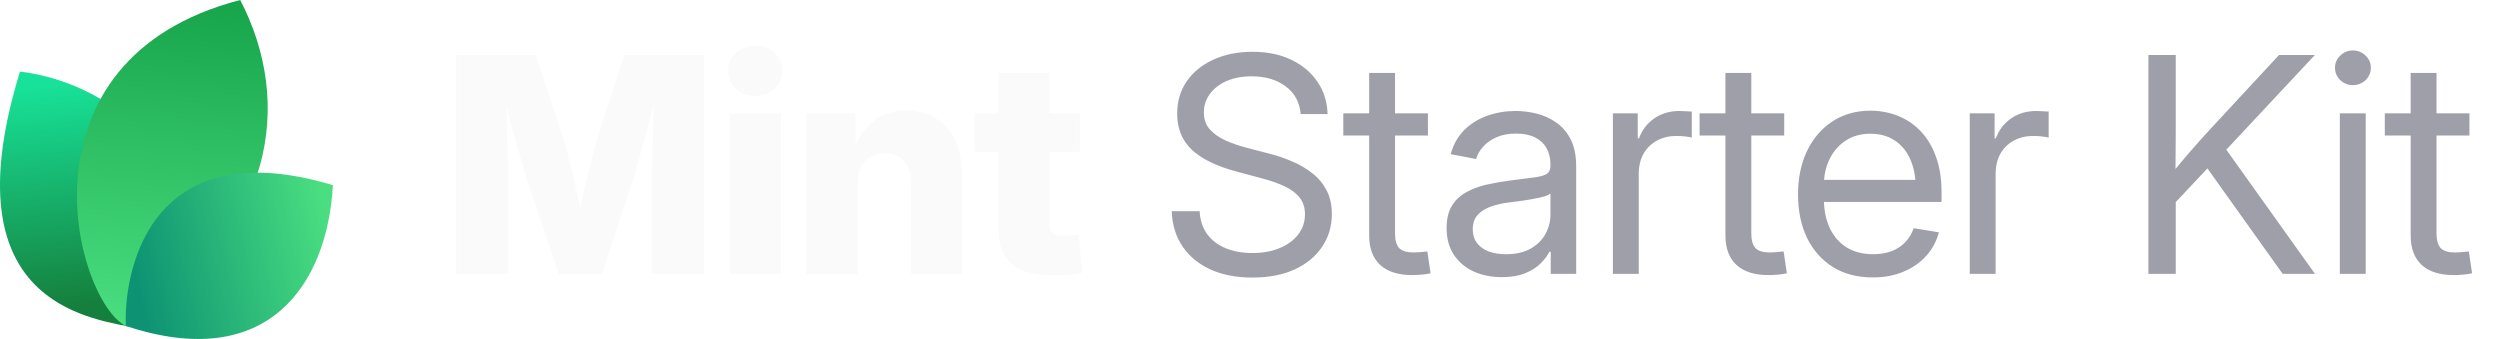
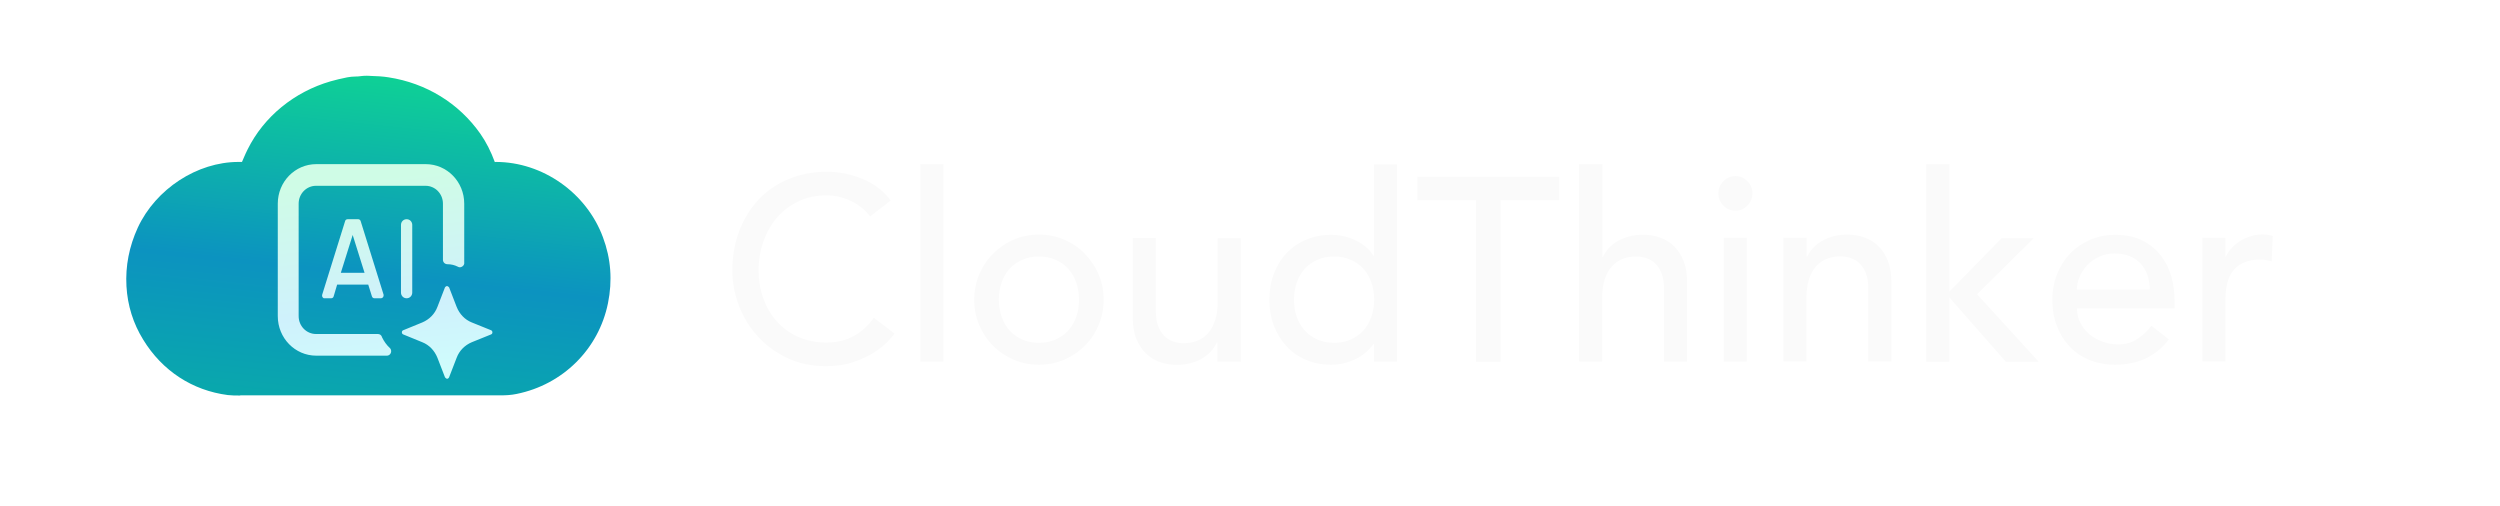
- <svg xmlns="http://www.w3.org/2000/svg" width="177" height="24" viewBox="0 0 177 24" fill="none">
-   <path d="M9.061 23.108C5.268 22.377 -3.391 20.627 1.417 5.064C9.634 6.099 16.973 14.064 9.061 23.108Z" fill="url(#paint0_linear_17557_2145)" />
-   <path d="M8.919 23.094C5.276 21.222 0.784 4.209 17.007 0C20.757 7.193 19.621 16.545 8.919 23.094Z" fill="url(#paint1_linear_17557_2145)" />
-   <path d="M8.914 23.079C8.735 19.882 10.159 9.085 23.57 13.111C23.181 20.123 18.984 26.418 8.914 23.079Z" fill="url(#paint2_linear_17557_2145)" />
-   <path d="M32.301 19.392V3.894H37.938L39.925 9.948C40.036 10.315 40.164 10.787 40.31 11.362C40.462 11.938 40.611 12.552 40.757 13.204C40.91 13.855 41.048 14.483 41.173 15.086C41.305 15.682 41.412 16.192 41.495 16.615H40.695C40.771 16.192 40.871 15.682 40.996 15.086C41.128 14.49 41.267 13.866 41.412 13.214C41.565 12.562 41.714 11.948 41.86 11.373C42.005 10.79 42.133 10.315 42.244 9.948L44.2 3.894H49.848V19.392H46.166V12.704C46.166 12.357 46.173 11.917 46.187 11.383C46.2 10.849 46.214 10.27 46.228 9.646C46.249 9.022 46.266 8.391 46.28 7.753C46.301 7.115 46.311 6.519 46.311 5.964H46.623C46.485 6.561 46.332 7.181 46.166 7.826C45.999 8.471 45.833 9.102 45.666 9.719C45.507 10.336 45.351 10.901 45.198 11.414C45.053 11.928 44.928 12.357 44.824 12.704L42.608 19.392H39.561L37.314 12.704C37.203 12.357 37.072 11.928 36.919 11.414C36.773 10.901 36.614 10.34 36.441 9.729C36.274 9.112 36.104 8.481 35.931 7.836C35.764 7.192 35.608 6.567 35.463 5.964H35.827C35.834 6.512 35.844 7.105 35.858 7.743C35.872 8.374 35.886 9.005 35.9 9.636C35.92 10.26 35.938 10.839 35.952 11.373C35.965 11.907 35.972 12.351 35.972 12.704V19.392H32.301ZM51.668 19.392V8.024H55.288V19.392H51.668ZM53.468 6.786C52.927 6.786 52.473 6.616 52.105 6.276C51.738 5.93 51.554 5.507 51.554 5.007C51.554 4.508 51.738 4.088 52.105 3.749C52.473 3.409 52.927 3.239 53.468 3.239C54.009 3.239 54.463 3.409 54.83 3.749C55.198 4.082 55.382 4.501 55.382 5.007C55.382 5.507 55.198 5.93 54.83 6.276C54.463 6.616 54.009 6.786 53.468 6.786ZM60.708 13.027V19.392H57.088V8.024H60.551L60.593 10.967H60.281C60.593 10.024 61.061 9.268 61.685 8.7C62.309 8.124 63.138 7.836 64.171 7.836C64.975 7.836 65.672 8.017 66.262 8.377C66.851 8.731 67.302 9.234 67.614 9.885C67.933 10.537 68.092 11.307 68.092 12.194V19.392H64.483V12.912C64.483 12.26 64.32 11.754 63.994 11.394C63.675 11.033 63.221 10.853 62.632 10.853C62.25 10.853 61.914 10.936 61.623 11.102C61.332 11.269 61.106 11.515 60.947 11.841C60.787 12.16 60.708 12.555 60.708 13.027ZM76.456 8.024V10.749H69.008V8.024H76.456ZM70.683 5.163H74.292V15.783C74.292 16.102 74.361 16.334 74.5 16.48C74.646 16.625 74.899 16.698 75.259 16.698C75.405 16.698 75.596 16.688 75.831 16.667C76.074 16.646 76.251 16.629 76.362 16.615L76.632 19.309C76.313 19.378 75.963 19.427 75.582 19.455C75.207 19.482 74.836 19.496 74.469 19.496C73.2 19.496 72.25 19.222 71.619 18.674C70.995 18.127 70.683 17.308 70.683 16.22V5.163Z" fill="#FAFAFA" />
-   <path d="M88.667 19.652C87.523 19.652 86.528 19.458 85.682 19.07C84.843 18.681 84.188 18.137 83.716 17.437C83.245 16.736 82.992 15.908 82.957 14.951H84.933C84.968 15.596 85.148 16.14 85.474 16.584C85.8 17.021 86.24 17.354 86.795 17.582C87.35 17.804 87.974 17.915 88.667 17.915C89.388 17.915 90.026 17.801 90.581 17.572C91.143 17.343 91.583 17.024 91.902 16.615C92.228 16.199 92.391 15.717 92.391 15.169C92.391 14.698 92.266 14.306 92.017 13.994C91.767 13.675 91.413 13.408 90.956 13.193C90.498 12.978 89.954 12.787 89.323 12.621L87.502 12.132C86.123 11.765 85.082 11.255 84.382 10.603C83.689 9.944 83.342 9.095 83.342 8.055C83.342 7.174 83.571 6.404 84.028 5.746C84.486 5.087 85.117 4.577 85.921 4.217C86.726 3.849 87.645 3.666 88.678 3.666C89.718 3.666 90.63 3.853 91.413 4.227C92.204 4.602 92.824 5.122 93.275 5.787C93.726 6.446 93.965 7.209 93.993 8.076H92.089C92.013 7.23 91.656 6.574 91.018 6.11C90.387 5.638 89.586 5.403 88.615 5.403C87.95 5.403 87.36 5.513 86.847 5.735C86.341 5.957 85.946 6.262 85.661 6.651C85.377 7.032 85.235 7.469 85.235 7.961C85.235 8.447 85.377 8.849 85.661 9.168C85.946 9.48 86.317 9.74 86.774 9.948C87.232 10.149 87.724 10.319 88.251 10.457L89.884 10.884C90.439 11.023 90.977 11.206 91.496 11.435C92.023 11.657 92.495 11.934 92.911 12.267C93.334 12.593 93.67 12.995 93.92 13.474C94.17 13.945 94.294 14.504 94.294 15.149C94.294 16.015 94.066 16.788 93.608 17.468C93.157 18.148 92.512 18.681 91.673 19.07C90.834 19.458 89.832 19.652 88.667 19.652ZM101.097 8.024V9.594H95.106V8.024H101.097ZM96.937 5.163H98.767V16.521C98.767 17 98.865 17.347 99.059 17.562C99.26 17.77 99.6 17.874 100.078 17.874C100.21 17.874 100.366 17.867 100.546 17.853C100.733 17.832 100.903 17.815 101.056 17.801L101.285 19.351C101.097 19.392 100.886 19.423 100.65 19.444C100.414 19.465 100.189 19.475 99.974 19.475C98.996 19.475 98.244 19.236 97.717 18.758C97.197 18.272 96.937 17.579 96.937 16.677V5.163ZM106.33 19.621C105.595 19.621 104.932 19.489 104.343 19.226C103.754 18.955 103.285 18.564 102.939 18.05C102.592 17.53 102.419 16.896 102.419 16.147C102.419 15.495 102.547 14.965 102.804 14.556C103.06 14.146 103.403 13.828 103.833 13.599C104.263 13.363 104.742 13.186 105.269 13.068C105.796 12.95 106.333 12.857 106.881 12.787C107.574 12.69 108.132 12.617 108.555 12.569C108.978 12.52 109.287 12.441 109.481 12.33C109.675 12.212 109.772 12.014 109.772 11.737V11.654C109.772 11.203 109.679 10.815 109.492 10.489C109.311 10.163 109.041 9.91 108.68 9.729C108.32 9.549 107.872 9.459 107.338 9.459C106.805 9.459 106.34 9.546 105.945 9.719C105.556 9.892 105.241 10.118 104.998 10.395C104.755 10.665 104.593 10.953 104.509 11.258L102.71 10.915C102.897 10.222 103.22 9.65 103.677 9.199C104.135 8.748 104.679 8.412 105.31 8.19C105.941 7.968 106.607 7.857 107.307 7.857C107.8 7.857 108.295 7.92 108.795 8.044C109.301 8.169 109.765 8.381 110.188 8.679C110.611 8.97 110.951 9.369 111.208 9.875C111.464 10.374 111.593 11.005 111.593 11.768V19.392H109.793V17.822H109.7C109.568 18.085 109.363 18.359 109.086 18.643C108.809 18.921 108.444 19.153 107.994 19.34C107.543 19.527 106.988 19.621 106.33 19.621ZM106.621 17.998C107.321 17.998 107.904 17.867 108.368 17.603C108.84 17.333 109.19 16.986 109.419 16.563C109.654 16.133 109.772 15.682 109.772 15.211V13.692C109.703 13.769 109.554 13.841 109.325 13.911C109.096 13.973 108.829 14.032 108.524 14.088C108.226 14.143 107.921 14.192 107.609 14.233C107.304 14.275 107.033 14.309 106.798 14.337C106.354 14.393 105.938 14.49 105.549 14.628C105.168 14.76 104.86 14.954 104.624 15.211C104.388 15.467 104.27 15.811 104.27 16.241C104.27 16.615 104.367 16.934 104.561 17.198C104.762 17.461 105.04 17.662 105.393 17.801C105.747 17.933 106.156 17.998 106.621 17.998ZM114.193 19.392V8.024H115.951V9.792H116.045C116.253 9.209 116.61 8.741 117.116 8.388C117.622 8.034 118.219 7.857 118.905 7.857C119.058 7.857 119.217 7.864 119.384 7.878C119.55 7.885 119.682 7.892 119.779 7.899V9.74C119.716 9.719 119.578 9.695 119.363 9.667C119.155 9.639 118.922 9.625 118.666 9.625C118.174 9.625 117.726 9.733 117.324 9.948C116.922 10.163 116.603 10.471 116.367 10.874C116.138 11.276 116.024 11.758 116.024 12.319V19.392H114.193ZM126.322 8.024V9.594H120.33V8.024H126.322ZM122.161 5.163H123.992V16.521C123.992 17 124.089 17.347 124.283 17.562C124.484 17.77 124.824 17.874 125.302 17.874C125.434 17.874 125.59 17.867 125.77 17.853C125.958 17.832 126.127 17.815 126.28 17.801L126.509 19.351C126.322 19.392 126.11 19.423 125.874 19.444C125.639 19.465 125.413 19.475 125.198 19.475C124.221 19.475 123.468 19.236 122.941 18.758C122.421 18.272 122.161 17.579 122.161 16.677V5.163ZM132.604 19.642C131.502 19.642 130.555 19.396 129.765 18.903C128.974 18.404 128.364 17.714 127.934 16.834C127.511 15.946 127.3 14.927 127.3 13.775C127.3 12.611 127.511 11.584 127.934 10.697C128.364 9.802 128.964 9.102 129.734 8.596C130.51 8.089 131.408 7.836 132.428 7.836C133.1 7.836 133.738 7.954 134.341 8.19C134.952 8.426 135.489 8.783 135.954 9.261C136.425 9.74 136.793 10.343 137.056 11.071C137.327 11.792 137.462 12.645 137.462 13.63V14.296H128.433V12.735H136.463L135.631 13.297C135.631 12.541 135.506 11.876 135.257 11.3C135.007 10.725 134.643 10.277 134.165 9.958C133.686 9.632 133.107 9.469 132.428 9.469C131.748 9.469 131.162 9.632 130.67 9.958C130.177 10.284 129.796 10.725 129.526 11.279C129.262 11.827 129.13 12.441 129.13 13.12V14.046C129.13 14.864 129.273 15.572 129.557 16.168C129.841 16.757 130.243 17.211 130.763 17.53C131.283 17.842 131.901 17.998 132.615 17.998C133.093 17.998 133.523 17.929 133.905 17.79C134.293 17.645 134.619 17.433 134.882 17.156C135.153 16.879 135.354 16.546 135.486 16.157L137.275 16.449C137.108 17.08 136.81 17.634 136.38 18.113C135.95 18.591 135.413 18.966 134.768 19.236C134.123 19.507 133.402 19.642 132.604 19.642ZM139.459 19.392V8.024H141.217V9.792H141.311C141.519 9.209 141.876 8.741 142.382 8.388C142.888 8.034 143.485 7.857 144.171 7.857C144.324 7.857 144.483 7.864 144.649 7.878C144.816 7.885 144.948 7.892 145.045 7.899V9.74C144.982 9.719 144.844 9.695 144.629 9.667C144.421 9.639 144.188 9.625 143.932 9.625C143.439 9.625 142.992 9.733 142.59 9.948C142.188 10.163 141.869 10.471 141.633 10.874C141.404 11.276 141.29 11.758 141.29 12.319V19.392H139.459ZM153.429 14.961V12.715C153.783 12.257 154.136 11.82 154.49 11.404C154.844 10.981 155.204 10.565 155.572 10.156C155.939 9.74 156.314 9.327 156.695 8.918L161.355 3.894H163.893L157.277 10.967H157.184L153.429 14.961ZM152.108 19.392V3.894H154.043V9.241L154.022 12.559L154.043 13.505V19.392H152.108ZM161.615 19.392L155.967 11.477L157.173 9.969L163.903 19.392H161.615ZM165.661 19.392V8.024H167.492V19.392H165.661ZM166.587 6.027C166.24 6.027 165.942 5.909 165.692 5.673C165.443 5.43 165.318 5.139 165.318 4.799C165.318 4.459 165.443 4.172 165.692 3.936C165.942 3.693 166.24 3.572 166.587 3.572C166.934 3.572 167.232 3.693 167.482 3.936C167.731 4.172 167.856 4.459 167.856 4.799C167.856 5.139 167.731 5.43 167.482 5.673C167.232 5.909 166.934 6.027 166.587 6.027ZM174.836 8.024V9.594H168.844V8.024H174.836ZM170.675 5.163H172.506V16.521C172.506 17 172.603 17.347 172.797 17.562C172.998 17.77 173.338 17.874 173.816 17.874C173.948 17.874 174.104 17.867 174.284 17.853C174.472 17.832 174.641 17.815 174.794 17.801L175.023 19.351C174.836 19.392 174.624 19.423 174.388 19.444C174.153 19.465 173.927 19.475 173.712 19.475C172.735 19.475 171.982 19.236 171.455 18.758C170.935 18.272 170.675 17.579 170.675 16.677V5.163Z" fill="#9F9FA9" />
+ <svg xmlns="http://www.w3.org/2000/svg" viewBox="0 0 198 40" fill="none">
+   <path d="M68.922 17.156C68.514 16.616 68.003 16.2 67.381 15.909C66.758 15.618 66.115 15.473 65.451 15.473C64.635 15.473 63.9 15.629 63.247 15.94C62.593 16.252 62.032 16.678 61.562 17.208C61.093 17.738 60.736 18.371 60.47 19.099C60.215 19.826 60.082 20.595 60.082 21.426C60.082 22.195 60.205 22.933 60.45 23.618C60.695 24.304 61.042 24.917 61.511 25.436C61.971 25.956 62.532 26.371 63.196 26.673C63.859 26.974 64.615 27.13 65.451 27.13C66.288 27.13 67.003 26.953 67.626 26.61C68.248 26.267 68.779 25.779 69.208 25.166L70.851 26.423C70.739 26.579 70.555 26.787 70.28 27.078C70.004 27.369 69.647 27.639 69.198 27.93C68.749 28.221 68.207 28.46 67.585 28.678C66.962 28.896 66.227 29 65.4 29C64.257 29 63.236 28.782 62.318 28.335C61.399 27.899 60.623 27.317 59.98 26.6C59.337 25.883 58.847 25.073 58.51 24.169C58.173 23.265 58 22.351 58 21.426C58 20.294 58.184 19.255 58.551 18.288C58.919 17.332 59.429 16.501 60.082 15.805C60.736 15.109 61.532 14.569 62.45 14.184C63.369 13.8 64.39 13.603 65.502 13.603C66.452 13.603 67.381 13.79 68.299 14.164C69.218 14.538 69.963 15.109 70.545 15.878L68.922 17.135V17.156ZM72.893 13H74.72V28.636H72.893V13ZM77.159 23.733C77.159 23.016 77.292 22.351 77.558 21.727C77.823 21.104 78.18 20.564 78.65 20.096C79.119 19.629 79.65 19.255 80.273 18.984C80.895 18.714 81.569 18.579 82.284 18.579C82.998 18.579 83.672 18.714 84.294 18.984C84.917 19.255 85.458 19.618 85.918 20.096C86.377 20.574 86.744 21.114 87.01 21.727C87.275 22.34 87.408 23.016 87.408 23.733C87.408 24.449 87.275 25.125 87.01 25.748C86.744 26.371 86.387 26.922 85.918 27.379C85.458 27.847 84.917 28.21 84.294 28.48C83.672 28.751 82.998 28.886 82.284 28.886C81.569 28.886 80.895 28.751 80.273 28.48C79.65 28.21 79.109 27.847 78.65 27.379C78.19 26.922 77.823 26.371 77.558 25.748C77.292 25.125 77.159 24.449 77.159 23.733ZM79.109 23.733C79.109 24.231 79.181 24.688 79.334 25.104C79.487 25.52 79.691 25.883 79.966 26.184C80.242 26.486 80.569 26.714 80.967 26.891C81.355 27.067 81.804 27.151 82.284 27.151C82.763 27.151 83.213 27.067 83.6 26.891C83.988 26.714 84.325 26.486 84.601 26.184C84.866 25.883 85.081 25.53 85.234 25.104C85.387 24.678 85.458 24.221 85.458 23.733C85.458 23.244 85.387 22.777 85.234 22.361C85.081 21.935 84.876 21.582 84.601 21.28C84.325 20.979 83.999 20.751 83.6 20.574C83.202 20.397 82.763 20.314 82.284 20.314C81.804 20.314 81.355 20.397 80.967 20.574C80.569 20.751 80.242 20.979 79.966 21.28C79.691 21.582 79.487 21.935 79.334 22.361C79.181 22.787 79.109 23.244 79.109 23.733ZM98.238 28.636H96.411V27.13H96.37C96.135 27.649 95.737 28.075 95.176 28.408C94.604 28.73 93.951 28.896 93.206 28.896C92.736 28.896 92.287 28.823 91.868 28.678C91.45 28.532 91.082 28.304 90.766 28.003C90.45 27.701 90.194 27.306 90.001 26.839C89.807 26.371 89.715 25.8 89.715 25.156V18.849H91.542V24.647C91.542 25.104 91.603 25.488 91.726 25.821C91.848 26.143 92.011 26.403 92.216 26.61C92.42 26.808 92.654 26.953 92.92 27.047C93.185 27.14 93.461 27.182 93.747 27.182C94.124 27.182 94.482 27.119 94.808 26.995C95.135 26.87 95.421 26.673 95.666 26.403C95.911 26.133 96.094 25.79 96.237 25.374C96.37 24.958 96.441 24.47 96.441 23.909V18.86H98.269V28.668L98.238 28.636ZM110.65 28.636H108.823V27.234H108.782C108.425 27.753 107.945 28.169 107.333 28.449C106.72 28.74 106.088 28.886 105.434 28.886C104.689 28.886 104.015 28.751 103.413 28.491C102.811 28.231 102.29 27.867 101.872 27.4C101.453 26.933 101.116 26.382 100.882 25.769C100.647 25.156 100.535 24.47 100.535 23.743C100.535 23.016 100.647 22.33 100.882 21.706C101.116 21.083 101.443 20.532 101.872 20.075C102.301 19.618 102.811 19.255 103.413 18.995C104.015 18.735 104.689 18.6 105.434 18.6C106.128 18.6 106.771 18.745 107.384 19.047C107.996 19.348 108.466 19.743 108.782 20.262H108.823V13.021H110.65V28.657V28.636ZM105.659 27.151C106.149 27.151 106.588 27.067 106.976 26.891C107.363 26.714 107.7 26.486 107.976 26.184C108.241 25.883 108.456 25.53 108.609 25.104C108.762 24.678 108.833 24.221 108.833 23.733C108.833 23.244 108.762 22.777 108.609 22.361C108.456 21.935 108.252 21.582 107.976 21.28C107.7 20.979 107.374 20.751 106.976 20.574C106.577 20.397 106.139 20.314 105.659 20.314C105.179 20.314 104.73 20.397 104.342 20.574C103.944 20.751 103.617 20.979 103.342 21.28C103.066 21.582 102.862 21.935 102.709 22.361C102.556 22.787 102.484 23.244 102.484 23.733C102.484 24.221 102.556 24.688 102.709 25.104C102.862 25.52 103.066 25.883 103.342 26.184C103.617 26.486 103.944 26.714 104.342 26.891C104.73 27.067 105.179 27.151 105.659 27.151ZM116.897 15.857H112.263V13.997H123.481V15.857H118.847V28.647H116.897V15.857ZM125.084 13H126.911V20.346H126.952C127.186 19.826 127.585 19.4 128.156 19.078C128.728 18.756 129.381 18.59 130.126 18.59C130.586 18.59 131.035 18.662 131.453 18.808C131.882 18.953 132.249 19.171 132.566 19.483C132.882 19.784 133.137 20.179 133.331 20.647C133.525 21.114 133.617 21.686 133.617 22.33V28.636H131.79V22.839C131.79 22.382 131.729 21.997 131.606 21.675C131.484 21.353 131.32 21.093 131.116 20.886C130.912 20.688 130.677 20.543 130.412 20.449C130.147 20.356 129.871 20.314 129.585 20.314C129.207 20.314 128.85 20.377 128.524 20.501C128.197 20.626 127.911 20.823 127.666 21.093C127.421 21.364 127.227 21.706 127.095 22.122C126.962 22.538 126.89 23.026 126.89 23.587V28.636H125.063V13H125.084ZM136.098 15.317C136.098 14.943 136.23 14.621 136.496 14.351C136.761 14.081 137.077 13.945 137.445 13.945C137.812 13.945 138.129 14.081 138.394 14.351C138.66 14.621 138.792 14.943 138.792 15.317C138.792 15.691 138.66 16.013 138.394 16.283C138.129 16.553 137.812 16.688 137.445 16.688C137.077 16.688 136.761 16.553 136.496 16.283C136.23 16.013 136.098 15.691 136.098 15.317ZM136.526 18.829H138.353V28.636H136.526V18.829ZM141.263 18.829H143.09V20.335H143.131C143.365 19.816 143.763 19.39 144.335 19.067C144.907 18.745 145.56 18.579 146.305 18.579C146.764 18.579 147.214 18.652 147.632 18.797C148.061 18.943 148.428 19.161 148.745 19.473C149.061 19.774 149.316 20.169 149.51 20.636C149.704 21.104 149.796 21.675 149.796 22.32V28.626H147.969V22.829C147.969 22.371 147.908 21.987 147.785 21.665C147.663 21.343 147.499 21.083 147.295 20.875C147.091 20.678 146.856 20.532 146.591 20.439C146.325 20.346 146.05 20.304 145.764 20.304C145.386 20.304 145.029 20.366 144.702 20.491C144.376 20.616 144.09 20.813 143.845 21.083C143.6 21.353 143.406 21.696 143.273 22.112C143.141 22.527 143.069 23.016 143.069 23.577V28.626H141.242V18.818L141.263 18.829ZM152.562 13H154.389V23.099L158.534 18.86H161.075L156.584 23.306L161.463 28.647H158.86L154.389 23.556V28.647H152.562V13ZM164.495 24.418C164.495 24.844 164.587 25.239 164.77 25.582C164.954 25.935 165.199 26.236 165.495 26.486C165.791 26.735 166.138 26.922 166.536 27.067C166.924 27.203 167.333 27.275 167.761 27.275C168.333 27.275 168.823 27.14 169.241 26.87C169.66 26.6 170.048 26.247 170.395 25.8L171.773 26.881C170.752 28.221 169.333 28.886 167.506 28.886C166.751 28.886 166.057 28.751 165.444 28.491C164.832 28.231 164.301 27.867 163.882 27.41C163.454 26.943 163.127 26.403 162.892 25.779C162.657 25.156 162.545 24.47 162.545 23.743C162.545 23.016 162.668 22.33 162.923 21.706C163.178 21.083 163.515 20.532 163.964 20.075C164.403 19.618 164.934 19.255 165.536 18.995C166.138 18.735 166.812 18.6 167.526 18.6C168.384 18.6 169.098 18.756 169.69 19.057C170.282 19.358 170.762 19.753 171.14 20.242C171.518 20.73 171.793 21.28 171.967 21.893C172.14 22.506 172.222 23.13 172.222 23.764V24.429H164.495V24.418ZM170.272 22.933C170.262 22.517 170.191 22.143 170.078 21.8C169.966 21.457 169.793 21.156 169.558 20.896C169.323 20.636 169.037 20.439 168.69 20.294C168.343 20.148 167.945 20.075 167.486 20.075C167.026 20.075 166.628 20.158 166.251 20.335C165.873 20.512 165.567 20.73 165.301 21.01C165.046 21.291 164.842 21.592 164.699 21.935C164.556 22.278 164.485 22.61 164.485 22.933H170.262H170.272ZM174.417 18.829H176.244V20.335H176.284C176.407 20.075 176.57 19.836 176.774 19.618C176.979 19.4 177.203 19.223 177.458 19.067C177.714 18.912 177.979 18.797 178.285 18.704C178.581 18.61 178.877 18.569 179.183 18.569C179.49 18.569 179.755 18.61 180 18.694L179.918 20.699C179.765 20.657 179.622 20.626 179.469 20.595C179.316 20.564 179.173 20.553 179.02 20.553C178.122 20.553 177.438 20.813 176.968 21.322C176.499 21.831 176.254 22.621 176.254 23.701V28.626H174.427V18.818L174.417 18.829Z" fill="#FAFAFA" />
+   <path d="M19.027 31.325C18.665 31.325 18.352 31.325 18.04 31.288C15.24 30.925 12.852 29.375 11.34 26.9C10.552 25.625 10.102 24.2 10.015 22.663C9.927 21.075 10.227 19.525 10.915 18.025C12.34 14.963 15.615 12.825 18.89 12.825C18.977 12.825 19.065 12.825 19.165 12.825L19.327 12.45C19.415 12.238 19.515 12.025 19.615 11.825C20.902 9.238 23.302 7.275 26.19 6.438C26.552 6.338 26.99 6.225 27.502 6.125C27.715 6.088 27.927 6.062 28.127 6.062C28.29 6.062 28.465 6.05 28.615 6.025C28.702 6.013 28.84 6 29.027 6C29.127 6 29.227 6 29.352 6.013C29.827 6.025 30.327 6.05 30.777 6.125C33.765 6.588 36.34 8.175 38.04 10.588C38.502 11.25 38.877 11.988 39.19 12.838C39.19 12.838 39.252 12.825 39.265 12.825C42.977 12.825 46.452 15.275 47.752 18.788C48.39 20.488 48.515 22.225 48.152 24.012C47.415 27.65 44.577 30.462 40.915 31.2C40.49 31.288 40.102 31.312 39.602 31.312H19.027V31.325Z" fill="url(#paint0_linear_1129_554)" />
+   <path d="M30.251 26.687C30.202 26.537 30.073 26.453 29.927 26.453H25.031C24.269 26.453 23.653 25.821 23.653 25.038V16.13C23.653 15.348 24.269 14.715 25.031 14.715H33.703C34.465 14.715 35.081 15.348 35.081 16.13V20.576C35.081 20.776 35.243 20.926 35.438 20.926C35.73 20.926 36.005 20.992 36.265 21.125C36.427 21.225 36.637 21.142 36.735 20.976C36.751 20.926 36.783 20.859 36.767 20.809V16.13C36.767 14.399 35.406 13 33.72 13H25.047C23.362 13 22 14.399 22 16.13V25.038C22 26.77 23.362 28.169 25.047 28.169H30.64C30.834 28.169 30.98 28.002 30.98 27.819C30.98 27.719 30.948 27.636 30.883 27.569C30.624 27.336 30.413 27.036 30.251 26.703V26.687ZM32.196 17.362H32.212C32.455 17.362 32.65 17.562 32.65 17.812V23.173C32.65 23.423 32.455 23.623 32.212 23.623H32.196C31.953 23.623 31.758 23.423 31.758 23.173V17.812C31.758 17.562 31.953 17.362 32.196 17.362ZM38.891 26.154L37.367 25.538C36.816 25.321 36.394 24.872 36.167 24.306L35.568 22.757C35.568 22.757 35.47 22.657 35.406 22.657C35.341 22.657 35.276 22.707 35.243 22.757L34.644 24.306C34.433 24.872 33.995 25.305 33.444 25.538L31.937 26.154C31.839 26.187 31.807 26.287 31.839 26.387C31.855 26.437 31.888 26.47 31.937 26.487L33.444 27.103C33.995 27.319 34.417 27.769 34.644 28.335L35.243 29.883C35.243 29.883 35.341 30 35.406 30C35.47 30 35.535 29.95 35.568 29.883L36.167 28.335C36.378 27.769 36.816 27.336 37.367 27.103L38.891 26.487C38.988 26.453 39.02 26.354 38.988 26.254C38.972 26.204 38.939 26.17 38.891 26.154ZM30.381 23.34L28.565 17.512C28.532 17.412 28.451 17.362 28.37 17.362H27.527C27.43 17.362 27.349 17.429 27.333 17.512L25.517 23.34C25.485 23.456 25.534 23.573 25.647 23.623C25.663 23.623 25.68 23.623 25.712 23.623H26.231C26.328 23.623 26.409 23.556 26.425 23.473L26.701 22.541H29.165L29.456 23.473C29.489 23.573 29.57 23.623 29.651 23.623H30.17C30.283 23.623 30.381 23.523 30.381 23.407C30.381 23.39 30.381 23.373 30.381 23.34ZM26.993 21.608L27.933 18.611L28.873 21.608H26.993Z" fill="url(#paint1_linear_1129_554)" />
  <defs>
-     <linearGradient id="paint0_linear_17557_2145" x1="3.776" y1="5.916" x2="5.232" y2="21.559" gradientUnits="userSpaceOnUse">
-       <stop stop-color="#18E299" />
-       <stop offset="1" stop-color="#15803D" />
+     <linearGradient id="paint0_linear_1129_554" x1="10.002" y1="31.512" x2="15.007" y2="-15.435" gradientUnits="userSpaceOnUse">
+       <stop stop-color="#09AAAA" />
+       <stop offset="0.25" stop-color="#0C93C0" />
+       <stop offset="0.75" stop-color="#0FF080" />
    </linearGradient>
-     <linearGradient id="paint1_linear_17557_2145" x1="12.171" y1="-0.718" x2="10.19" y2="22.983" gradientUnits="userSpaceOnUse">
-       <stop stop-color="#16A34A" />
-       <stop offset="1" stop-color="#4ADE80" />
-     </linearGradient>
-     <linearGradient id="paint2_linear_17557_2145" x1="23.133" y1="15.353" x2="9.338" y2="18.52" gradientUnits="userSpaceOnUse">
-       <stop stop-color="#4ADE80" />
-       <stop offset="1" stop-color="#0D9373" />
+     <linearGradient id="paint1_linear_1129_554" x1="10" y1="32" x2="7.662" y2="11.278" gradientUnits="userSpaceOnUse">
+       <stop stop-color="#CFFCFC" />
+       <stop offset="0.25" stop-color="#CFF1FC" />
+       <stop offset="0.75" stop-color="#CFFCE6" />
    </linearGradient>
  </defs>
</svg>
